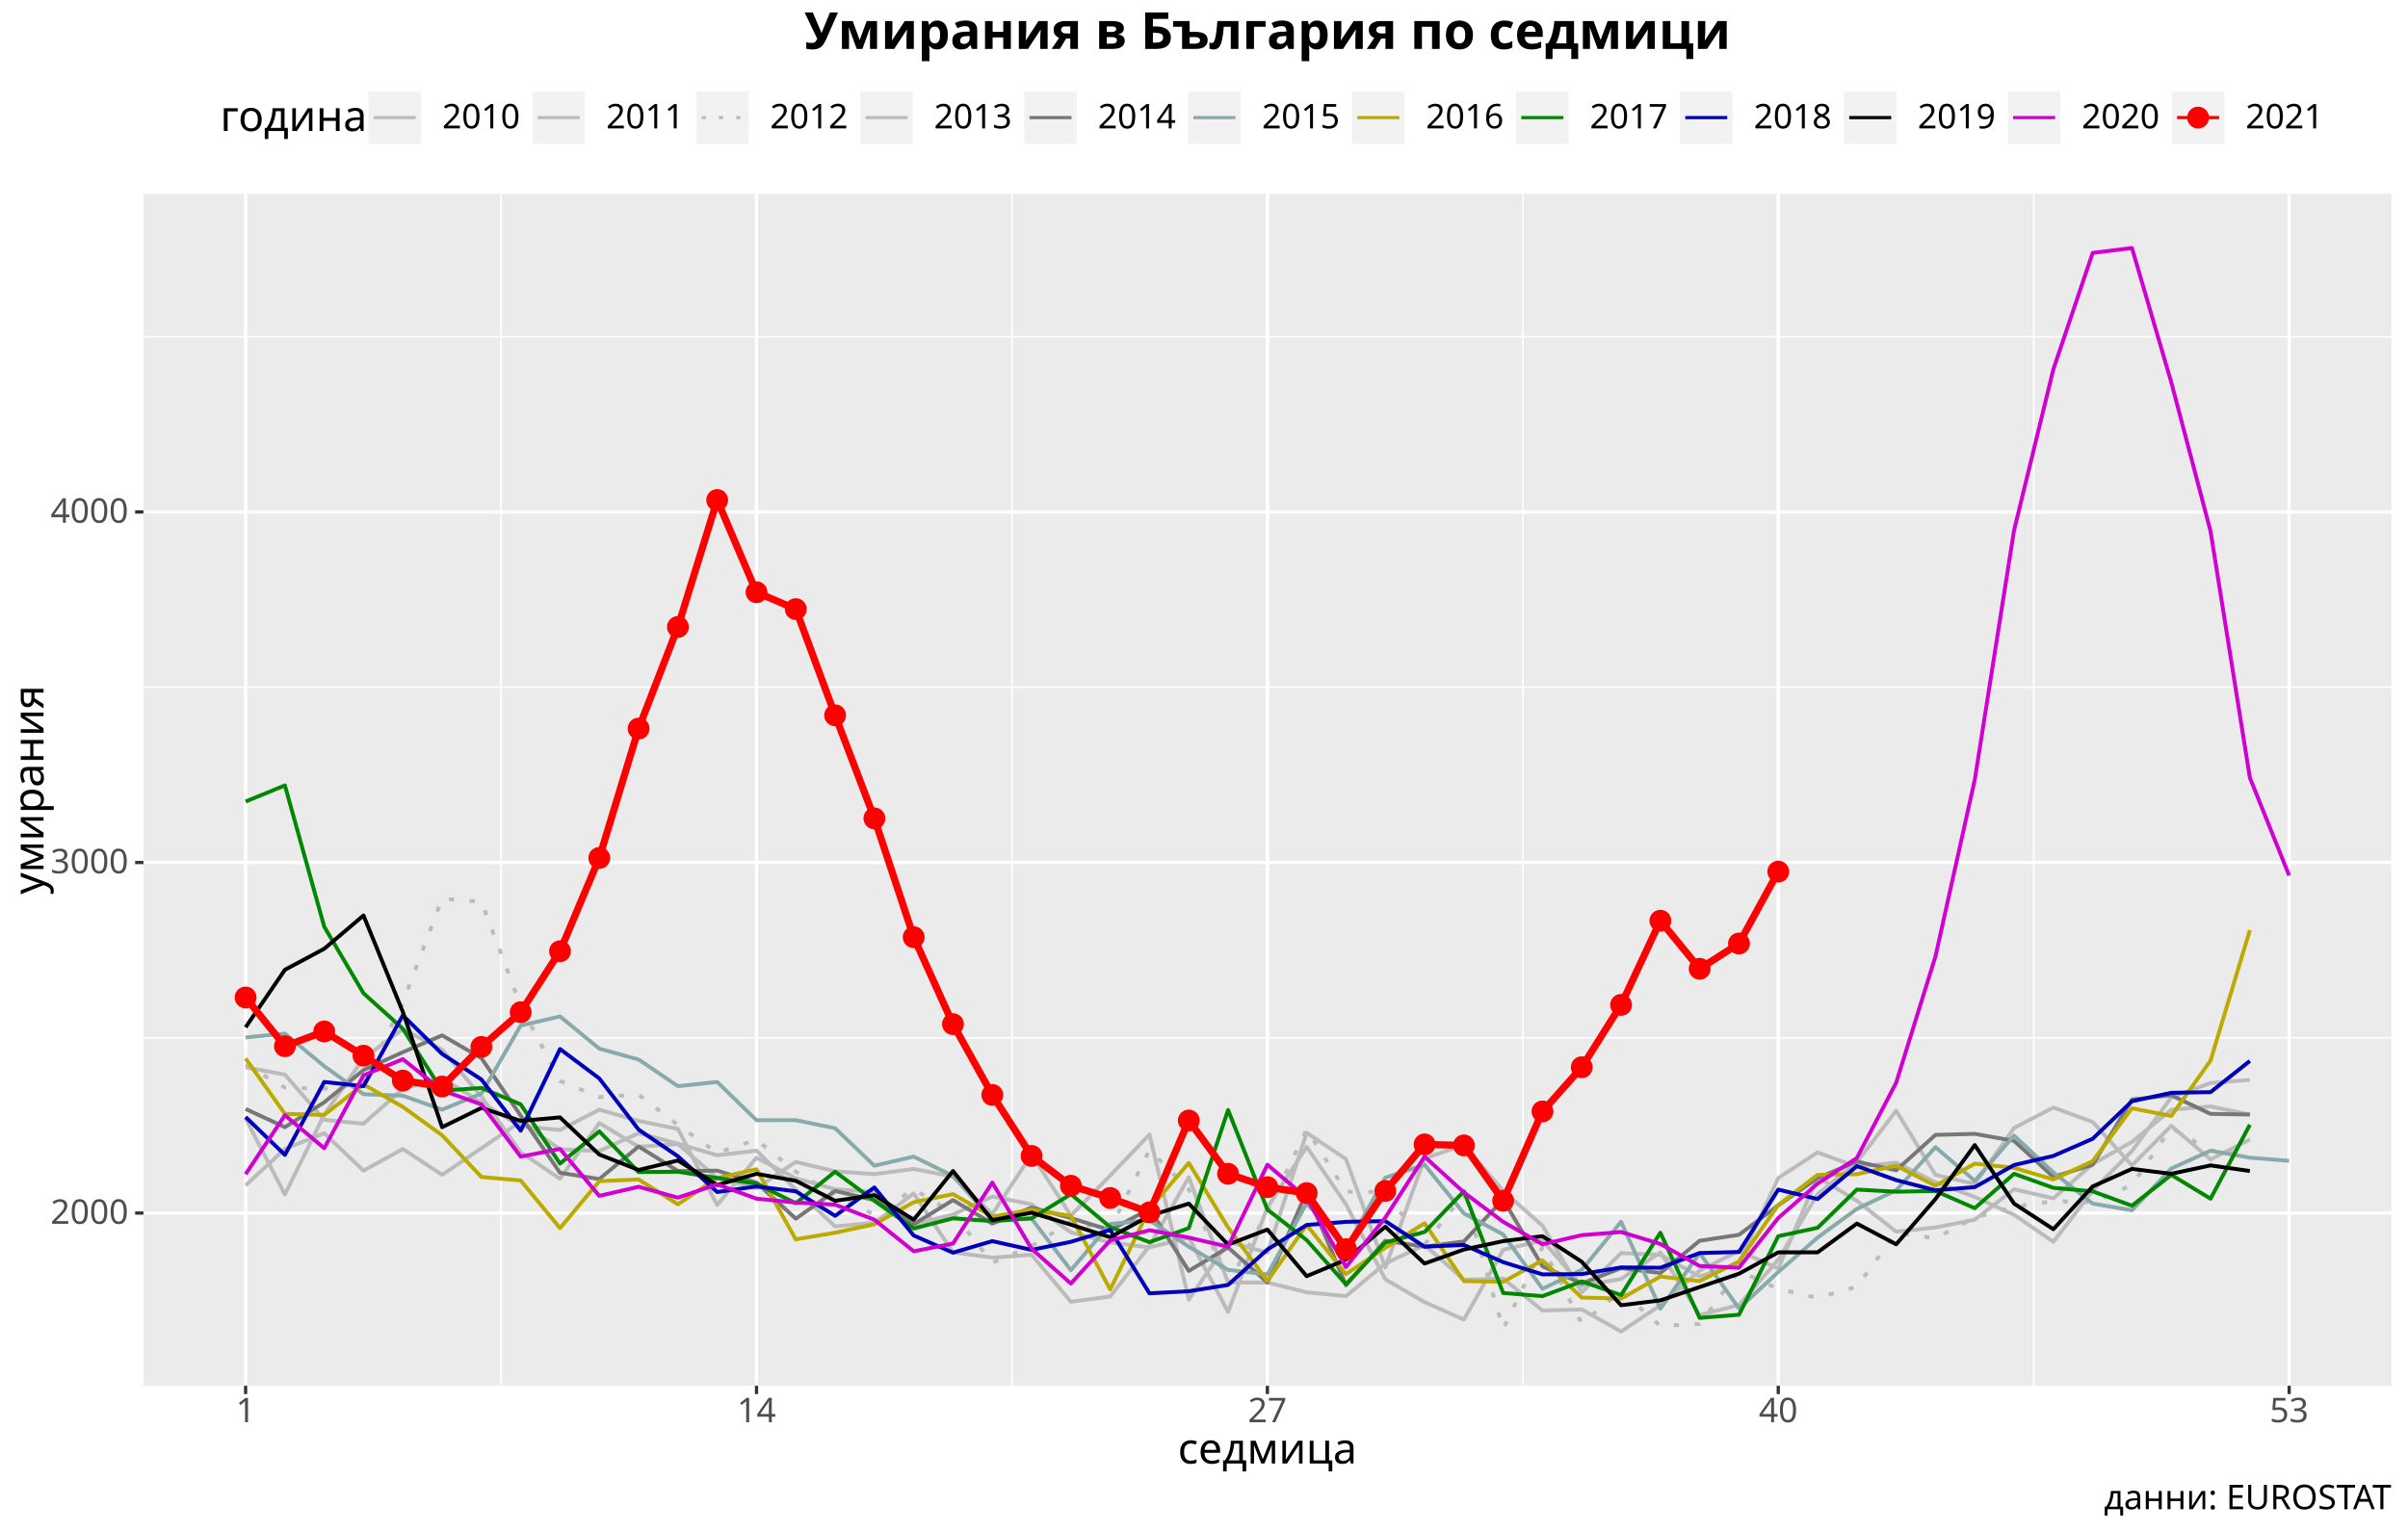
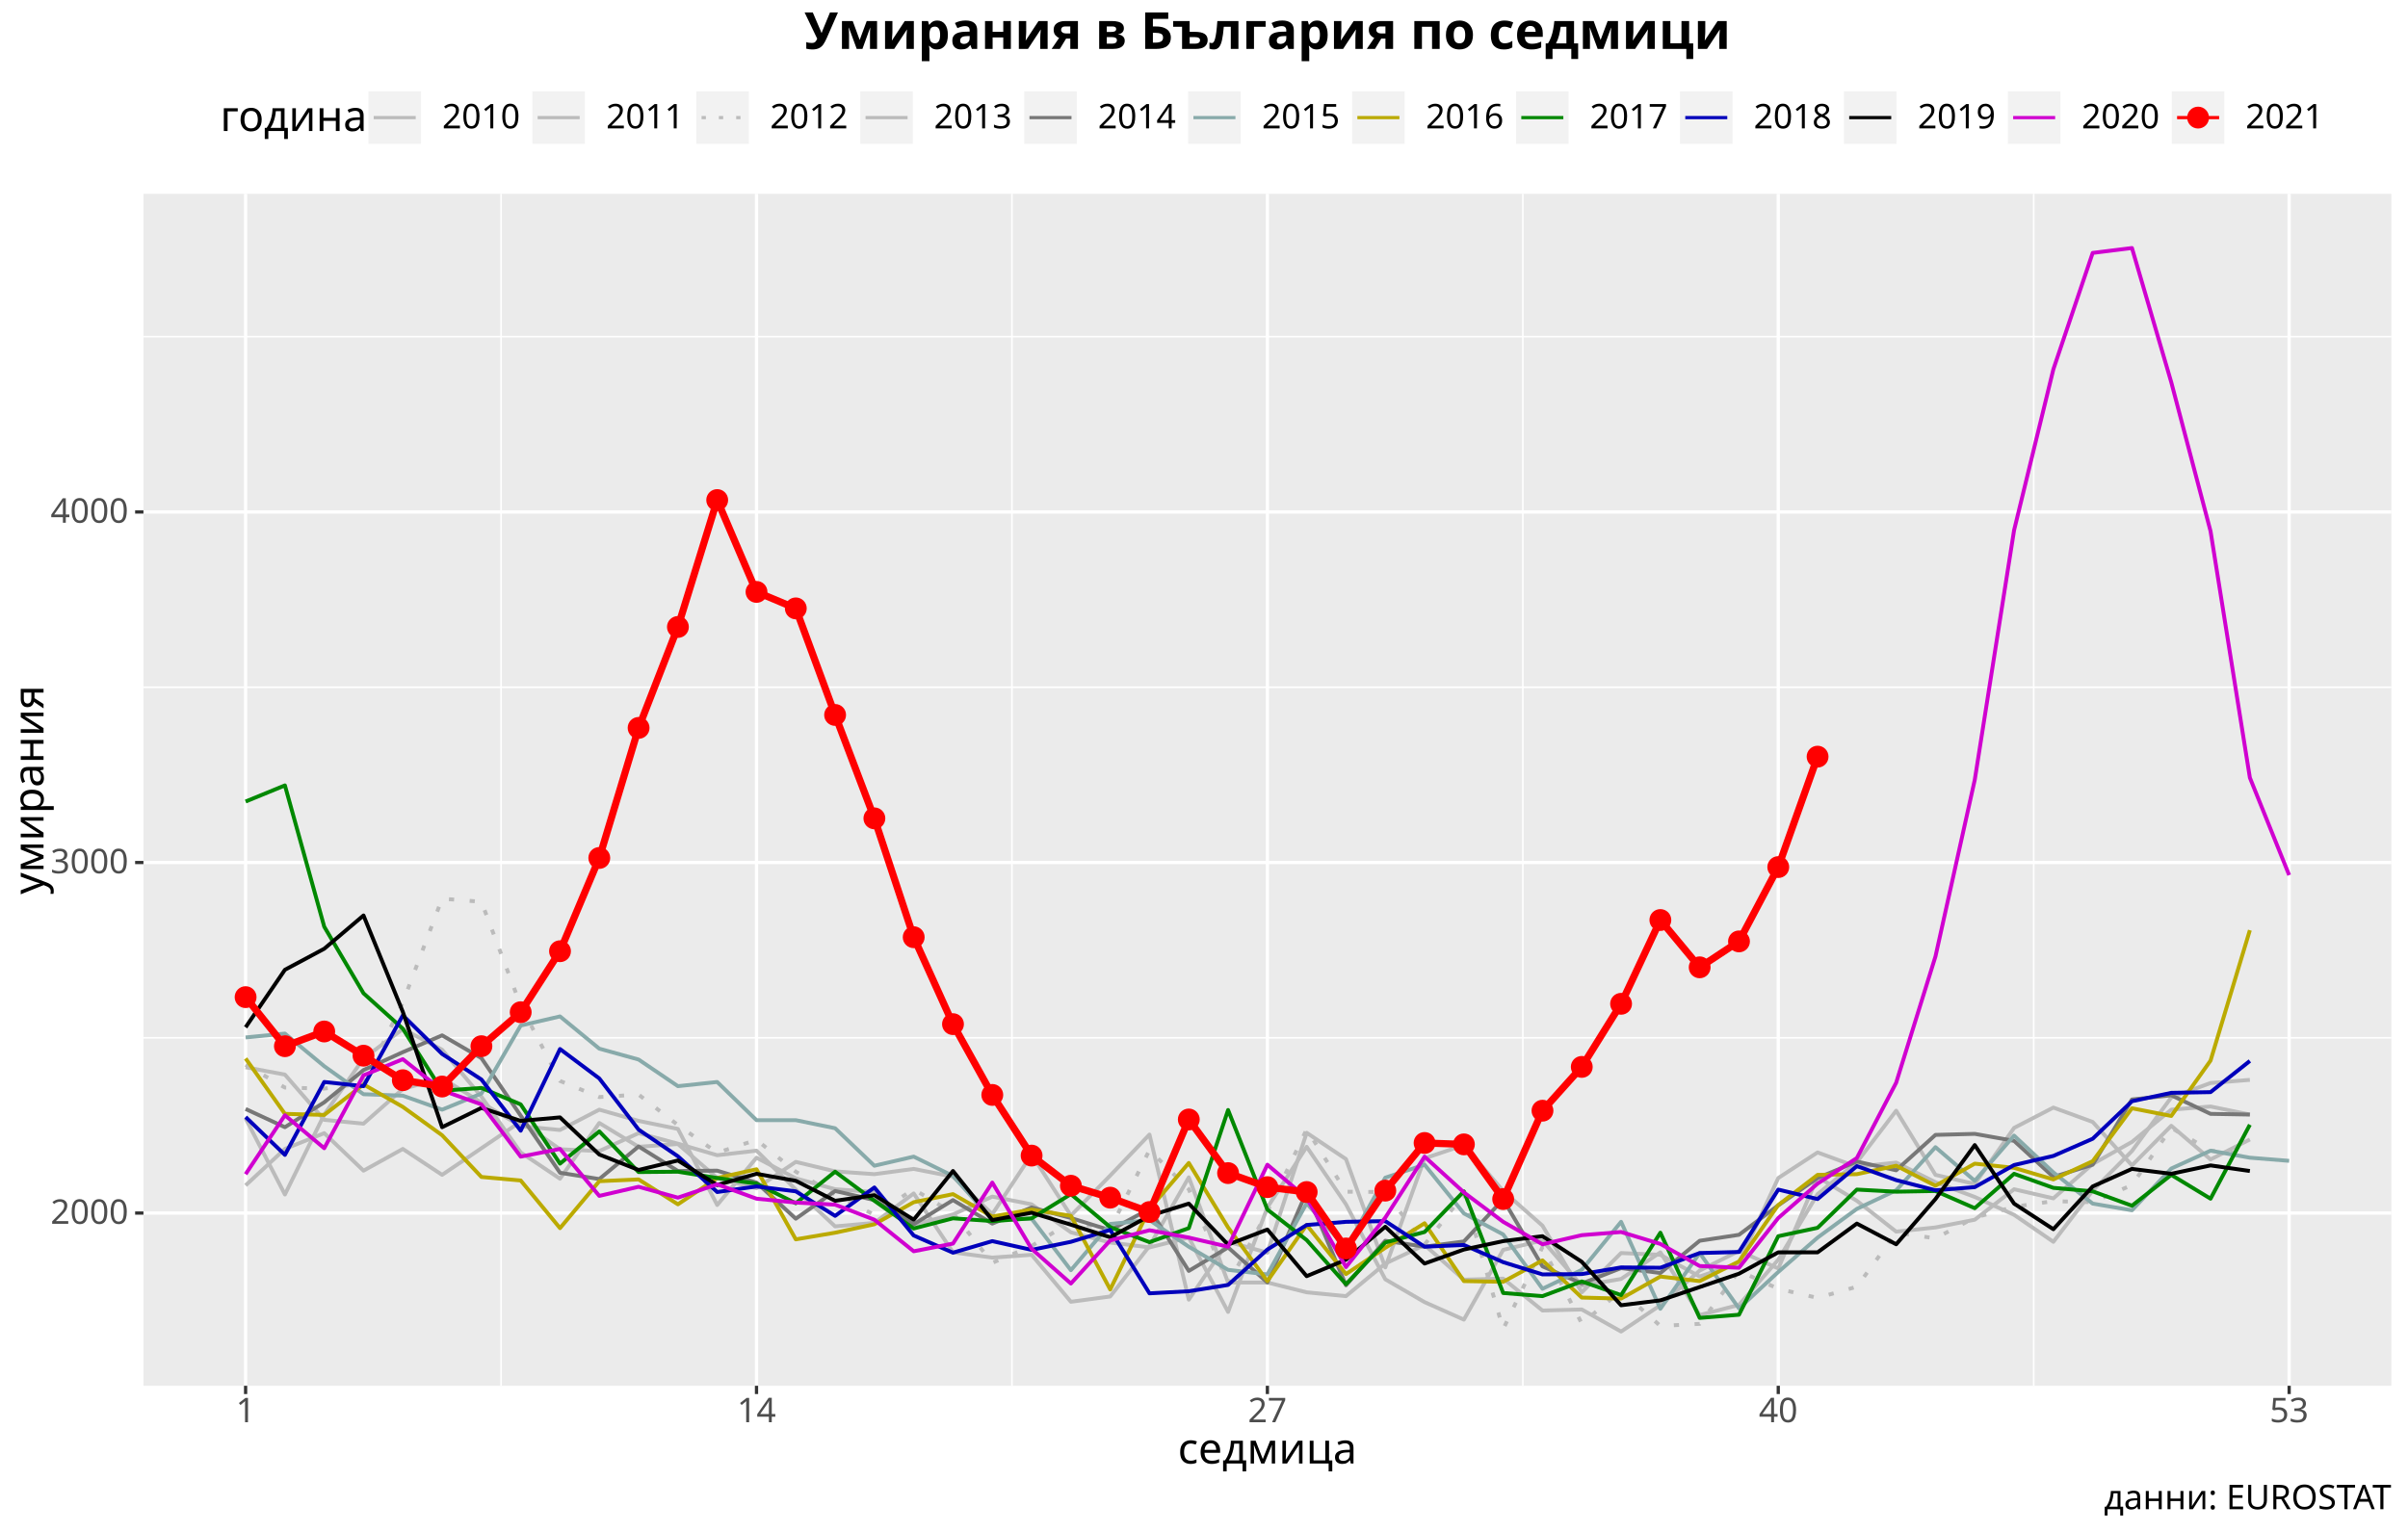
<svg xmlns="http://www.w3.org/2000/svg" class="svglite" viewBox="0 0 792.00 504.00">
  <defs>
    <style type="text/css">
    .svglite line, .svglite polyline, .svglite polygon, .svglite path, .svglite rect, .svglite circle {
      fill: none;
      stroke: #000000;
      stroke-linecap: round;
      stroke-linejoin: round;
      stroke-miterlimit: 10.00;
    }
  </style>
  </defs>
  <rect width="100%" height="100%" style="stroke: none; fill: #FFFFFF;" />
  <defs>
    <clipPath id="cpMC4wMHw3OTIuMDB8MC4wMHw1MDQuMDA=">
      <rect x="0.00" y="0.00" width="792.00" height="504.00" />
    </clipPath>
  </defs>
  <g clip-path="url(#cpMC4wMHw3OTIuMDB8MC4wMHw1MDQuMDA=)">
    <rect x="-0" y="-0" width="792.00" height="504.00" style="stroke-width: 1.07; stroke: #FFFFFF; fill: #FFFFFF;" />
  </g>
  <defs>
    <clipPath id="cpNDcuMTh8Nzg2LjUyfDYzLjc3fDQ1NS45MQ==">
      <rect x="47.18" y="63.77" width="739.34" height="392.14" />
    </clipPath>
  </defs>
  <g clip-path="url(#cpNDcuMTh8Nzg2LjUyfDYzLjc3fDQ1NS45MQ==)">
    <rect x="47.18" y="63.77" width="739.34" height="392.14" style="stroke-width: 1.07; stroke: none; fill: #EBEBEB;" />
    <polyline points="47.18,341.44 786.52,341.44 " style="stroke-width: 0.53; stroke: #FFFFFF; stroke-linecap: butt;" />
    <polyline points="47.18,226.11 786.52,226.11 " style="stroke-width: 0.53; stroke: #FFFFFF; stroke-linecap: butt;" />
    <polyline points="47.18,110.77 786.52,110.77 " style="stroke-width: 0.53; stroke: #FFFFFF; stroke-linecap: butt;" />
    <polyline points="164.80,455.91 164.80,63.77 " style="stroke-width: 0.53; stroke: #FFFFFF; stroke-linecap: butt;" />
    <polyline points="332.83,455.91 332.83,63.77 " style="stroke-width: 0.53; stroke: #FFFFFF; stroke-linecap: butt;" />
    <polyline points="500.87,455.91 500.87,63.77 " style="stroke-width: 0.53; stroke: #FFFFFF; stroke-linecap: butt;" />
    <polyline points="668.90,455.91 668.90,63.77 " style="stroke-width: 0.53; stroke: #FFFFFF; stroke-linecap: butt;" />
    <polyline points="47.18,399.10 786.52,399.10 " style="stroke-width: 1.07; stroke: #FFFFFF; stroke-linecap: butt;" />
    <polyline points="47.18,283.77 786.52,283.77 " style="stroke-width: 1.07; stroke: #FFFFFF; stroke-linecap: butt;" />
    <polyline points="47.18,168.44 786.52,168.44 " style="stroke-width: 1.07; stroke: #FFFFFF; stroke-linecap: butt;" />
    <polyline points="80.78,455.91 80.78,63.77 " style="stroke-width: 1.07; stroke: #FFFFFF; stroke-linecap: butt;" />
    <polyline points="248.82,455.91 248.82,63.77 " style="stroke-width: 1.07; stroke: #FFFFFF; stroke-linecap: butt;" />
    <polyline points="416.85,455.91 416.85,63.77 " style="stroke-width: 1.07; stroke: #FFFFFF; stroke-linecap: butt;" />
    <polyline points="584.88,455.91 584.88,63.77 " style="stroke-width: 1.07; stroke: #FFFFFF; stroke-linecap: butt;" />
    <polyline points="752.91,455.91 752.91,63.77 " style="stroke-width: 1.07; stroke: #FFFFFF; stroke-linecap: butt;" />
    <polyline points="80.78,367.96 93.71,392.99 106.64,366.69 119.56,348.24 132.49,338.55 145.41,345.36 158.34,360.81 171.26,379.15 184.19,387.80 197.11,369.46 210.04,377.30 222.97,376.38 235.89,387.57 248.82,390.91 261.74,382.26 274.67,385.38 287.59,386.30 300.52,384.57 313.44,387.11 326.37,399.45 339.30,379.84 352.22,399.91 365.15,386.76 378.07,373.27 391.00,427.59 403.92,408.56 416.85,412.13 429.77,372.69 442.70,381.34 455.63,416.98 468.55,381.11 481.48,376.73 494.40,391.84 507.33,403.25 520.25,425.17 533.18,412.25 546.10,412.83 559.03,419.98 571.96,415.48 584.88,387.57 597.81,379.15 610.73,383.88 623.66,382.49 636.58,388.95 649.51,393.80 662.44,399.68 675.36,408.56 688.29,391.72 701.21,378.69 714.14,361.04 727.06,356.31 739.99,355.28 " style="stroke-width: 1.28; stroke: #BBBBBB; stroke-linecap: butt;" />
    <polyline points="80.78,351.12 93.71,353.55 106.64,368.42 119.56,369.69 132.49,358.27 145.41,354.70 158.34,362.77 171.26,370.50 184.19,371.77 197.11,365.08 210.04,368.77 222.97,371.42 235.89,396.45 248.82,380.88 261.74,387.68 274.67,391.26 287.59,392.18 300.52,402.91 313.44,399.56 326.37,393.68 339.30,396.22 352.22,405.44 365.15,408.79 378.07,410.40 391.00,407.17 403.92,431.62 416.85,397.26 429.77,377.30 442.70,396.22 455.63,420.90 468.55,428.40 481.48,434.16 494.40,411.21 507.33,408.10 520.25,422.97 533.18,420.78 546.10,412.02 559.03,432.66 571.96,429.32 584.88,414.44 597.81,392.87 610.73,382.38 623.66,365.42 636.58,386.53 649.51,389.53 662.44,371.08 675.36,364.39 688.29,369.12 701.21,383.42 714.14,370.38 727.06,381.46 739.99,374.88 " style="stroke-width: 1.28; stroke: #BBBBBB; stroke-linecap: butt;" />
    <polyline points="80.78,350.32 93.71,357.81 106.64,358.16 119.56,356.43 132.49,329.79 145.41,295.65 158.34,296.69 171.26,330.83 184.19,355.62 197.11,360.93 210.04,360.12 222.97,370.15 235.89,379.26 248.82,375.00 261.74,385.49 274.67,392.99 287.59,399.68 300.52,391.26 313.44,399.10 326.37,415.48 339.30,409.94 352.22,401.98 365.15,404.41 378.07,378.34 391.00,391.26 403.92,422.40 416.85,398.64 429.77,371.54 442.70,392.07 455.63,392.18 468.55,409.48 481.48,392.87 494.40,437.28 507.33,410.29 520.25,435.43 533.18,424.70 546.10,436.24 559.03,435.55 571.96,418.13 584.88,424.01 597.81,427.01 610.73,423.32 623.66,405.56 636.58,407.41 649.51,400.60 662.44,397.03 675.36,395.18 688.29,395.53 701.21,389.87 714.14,371.08 727.06,378.57 739.99,379.73 " style="stroke-width: 1.28; stroke: #BBBBBB; stroke-dasharray: 1.71,5.12; stroke-linecap: butt;" />
    <polyline points="80.78,389.99 93.71,378.00 106.64,372.81 119.56,385.15 132.49,378.00 145.41,386.53 158.34,377.77 171.26,369.00 184.19,378.11 197.11,378.69 210.04,372.81 222.97,376.27 235.89,380.07 248.82,378.57 261.74,391.37 274.67,403.48 287.59,402.33 300.52,392.64 313.44,412.02 326.37,413.75 339.30,412.83 352.22,428.28 365.15,426.55 378.07,409.94 391.00,387.34 403.92,421.94 416.85,421.94 429.77,425.17 442.70,426.43 455.63,415.71 468.55,409.60 481.48,421.01 494.40,420.67 507.33,431.16 520.25,430.82 533.18,438.08 546.10,429.43 559.03,418.02 571.96,411.56 584.88,417.32 597.81,387.22 610.73,395.06 623.66,405.21 636.58,403.83 649.51,401.29 662.44,391.26 675.36,394.26 688.29,382.96 701.21,375.69 714.14,365.08 727.06,364.04 739.99,366.69 " style="stroke-width: 1.28; stroke: #BBBBBB; stroke-linecap: butt;" />
    <polyline points="80.78,364.85 93.71,370.85 106.64,362.66 119.56,352.05 132.49,346.16 145.41,340.63 158.34,348.13 171.26,367.04 184.19,385.84 197.11,387.91 210.04,377.19 222.97,385.26 235.89,385.15 248.82,389.07 261.74,400.95 274.67,391.84 287.59,394.83 300.52,402.79 313.44,394.83 326.37,402.56 339.30,397.26 352.22,400.72 365.15,404.75 378.07,397.72 391.00,418.13 403.92,410.40 416.85,421.94 429.77,392.07 442.70,422.86 455.63,408.21 468.55,410.17 481.48,408.44 494.40,394.60 507.33,416.63 520.25,422.28 533.18,417.21 546.10,418.82 559.03,408.21 571.96,406.25 584.88,396.56 597.81,387.57 610.73,382.15 623.66,385.03 636.58,373.38 649.51,373.04 662.44,375.34 675.36,387.22 688.29,383.19 701.21,361.73 714.14,360.35 727.06,366.46 739.99,366.69 " style="stroke-width: 1.28; stroke: #777777; stroke-linecap: butt;" />
    <polyline points="80.78,341.32 93.71,340.05 106.64,350.78 119.56,360.00 132.49,360.47 145.41,365.08 158.34,359.77 171.26,337.40 184.19,334.40 197.11,345.01 210.04,348.59 222.97,357.35 235.89,355.97 248.82,368.54 261.74,368.54 274.67,371.19 287.59,383.53 300.52,380.53 313.44,386.88 326.37,401.29 339.30,400.95 352.22,417.90 365.15,402.68 378.07,401.41 391.00,410.17 403.92,417.78 416.85,419.28 429.77,395.87 442.70,410.63 455.63,387.45 468.55,383.19 481.48,399.22 494.40,406.14 507.33,424.01 520.25,417.78 533.18,401.98 546.10,430.59 559.03,412.25 571.96,430.47 584.88,418.48 597.81,407.17 610.73,397.72 623.66,391.60 636.58,377.42 649.51,388.49 662.44,373.61 675.36,385.72 688.29,395.99 701.21,398.18 714.14,384.45 727.06,378.57 739.99,380.88 752.91,381.92 " style="stroke-width: 1.28; stroke: #88AAAA; stroke-linecap: butt;" />
    <polyline points="80.78,348.24 93.71,366.46 106.64,366.81 119.56,356.78 132.49,364.16 145.41,373.50 158.34,387.22 171.26,388.38 184.19,404.06 197.11,388.61 210.04,388.03 222.97,396.22 235.89,387.57 248.82,384.69 261.74,407.75 274.67,405.56 287.59,402.79 300.52,395.53 313.44,392.87 326.37,400.25 339.30,397.95 352.22,400.02 365.15,424.24 378.07,397.72 391.00,382.61 403.92,403.83 416.85,421.48 429.77,403.02 442.70,419.17 455.63,410.52 468.55,402.45 481.48,421.48 494.40,421.71 507.33,414.67 520.25,426.90 533.18,427.24 546.10,419.98 559.03,421.48 571.96,415.02 584.88,396.45 597.81,386.53 610.73,386.30 623.66,383.53 636.58,390.11 649.51,382.84 662.44,384.22 675.36,388.03 688.29,382.03 701.21,364.62 714.14,367.15 727.06,348.93 739.99,306.03 " style="stroke-width: 1.28; stroke: #BBAA00; stroke-linecap: butt;" />
    <polyline points="80.78,263.70 93.71,258.40 106.64,304.88 119.56,326.79 132.49,338.44 145.41,358.85 158.34,357.93 171.26,363.35 184.19,382.84 197.11,372.23 210.04,385.61 222.97,385.49 235.89,387.57 248.82,389.41 261.74,395.87 274.67,385.49 287.59,395.06 300.52,404.18 313.44,400.83 326.37,401.75 339.30,400.83 352.22,392.87 365.15,403.71 378.07,408.67 391.00,404.06 403.92,365.19 416.85,397.95 429.77,407.98 442.70,422.51 455.63,408.79 468.55,405.33 481.48,391.95 494.40,425.40 507.33,426.43 520.25,421.59 533.18,426.09 546.10,405.56 559.03,433.59 571.96,432.55 584.88,406.71 597.81,403.95 610.73,391.37 623.66,392.07 636.58,391.84 649.51,397.49 662.44,386.18 675.36,390.80 688.29,391.95 701.21,396.68 714.14,386.53 727.06,394.37 739.99,370.04 " style="stroke-width: 1.28; stroke: #008800; stroke-linecap: butt;" />
    <polyline points="80.78,367.50 93.71,379.96 106.64,355.97 119.56,357.35 132.49,334.05 145.41,346.74 158.34,355.16 171.26,372.00 184.19,345.13 197.11,354.81 210.04,371.65 222.97,380.42 235.89,392.18 248.82,390.34 261.74,391.95 274.67,400.02 287.59,390.68 300.52,406.48 313.44,412.13 326.37,408.33 339.30,411.21 352.22,408.56 365.15,404.64 378.07,425.51 391.00,424.82 403.92,422.74 416.85,411.10 429.77,403.02 442.70,401.98 455.63,401.75 468.55,410.17 481.48,409.60 494.40,415.25 507.33,419.28 520.25,419.17 533.18,416.98 546.10,417.09 559.03,412.25 571.96,411.90 584.88,391.37 597.81,394.49 610.73,383.65 623.66,388.26 636.58,391.60 649.51,390.57 662.44,383.30 675.36,380.30 688.29,374.65 701.21,362.31 714.14,359.54 727.06,359.31 739.99,349.05 " style="stroke-width: 1.28; stroke: #0000BB; stroke-linecap: butt;" />
    <polyline points="80.78,337.98 93.71,319.06 106.64,312.14 119.56,301.19 132.49,332.90 145.41,370.85 158.34,364.50 171.26,368.77 184.19,367.62 197.11,379.84 210.04,384.92 222.97,381.80 235.89,389.87 248.82,386.18 261.74,388.49 274.67,395.06 287.59,393.22 300.52,401.29 313.44,385.26 326.37,401.41 339.30,398.99 352.22,402.91 365.15,407.06 378.07,400.02 391.00,395.99 403.92,409.48 416.85,404.52 429.77,419.86 442.70,414.44 455.63,403.60 468.55,415.71 481.48,411.10 494.40,408.33 507.33,406.71 520.25,415.13 533.18,429.43 546.10,427.82 559.03,423.44 571.96,419.05 584.88,412.02 597.81,412.02 610.73,402.56 623.66,409.37 636.58,394.49 649.51,376.73 662.44,395.99 675.36,404.41 688.29,390.34 701.21,384.57 714.14,386.18 727.06,383.42 739.99,385.26 " style="stroke-width: 1.28; stroke-linecap: butt;" />
-     <polyline points="80.78,386.30 93.71,366.92 106.64,377.77 119.56,353.78 132.49,348.47 145.41,358.74 158.34,363.35 171.26,380.53 184.19,378.00 197.11,393.45 210.04,390.45 222.97,394.03 235.89,389.64 248.82,394.37 261.74,395.64 274.67,396.33 287.59,401.29 300.52,411.67 313.44,409.14 326.37,389.07 339.30,410.87 352.22,422.28 365.15,408.10 378.07,404.75 391.00,407.17 403.92,410.17 416.85,383.19 429.77,394.14 442.70,416.86 455.63,400.60 468.55,380.53 481.48,392.30 494.40,401.98 507.33,409.37 520.25,406.37 533.18,405.33 546.10,409.25 559.03,416.52 571.96,417.09 584.88,400.72 597.81,389.41 610.73,380.99 623.66,356.20 636.58,314.68 649.51,256.55 662.44,174.44 675.36,121.50 688.29,83.21 701.21,81.60 714.14,125.77 727.06,174.78 739.99,255.86 752.91,288.04 " style="stroke-width: 1.28; stroke: #D000D0; stroke-linecap: butt;" />
-     <polyline points="80.78,328.17 93.71,344.20 106.64,339.36 119.56,347.32 132.49,355.51 145.41,357.47 158.34,344.43 171.26,333.02 184.19,312.95 197.11,282.27 210.04,239.71 222.97,206.27 235.89,164.52 248.82,194.85 261.74,200.39 274.67,235.33 287.59,269.24 300.52,308.34 313.44,336.94 326.37,360.23 339.30,380.30 352.22,390.11 365.15,394.14 378.07,398.87 391.00,368.65 403.92,386.18 416.85,390.57 429.77,392.53 442.70,410.98 455.63,391.84 468.55,376.50 481.48,376.84 494.40,395.06 507.33,365.66 520.25,351.12 533.18,330.60 546.10,302.92 559.03,318.72 571.96,310.41 584.88,286.77 " style="stroke-width: 2.35; stroke: #FF0000; stroke-linecap: butt;" />
-     <circle cx="80.78" cy="328.17" r="3.24" style="stroke-width: 0.71; stroke: #FF0000; fill: #FF0000;" />
+     <polyline points="80.78,386.30 93.71,366.92 106.64,377.77 119.56,353.78 132.49,348.47 145.41,358.74 158.34,363.35 171.26,380.53 184.19,378.00 197.11,393.45 210.04,390.45 222.97,394.03 235.89,389.64 248.82,394.37 261.74,395.64 274.67,396.33 287.59,401.29 300.52,411.67 313.44,409.14 326.37,389.07 339.30,410.87 352.22,422.28 365.15,408.10 378.07,404.75 391.00,407.17 403.92,410.17 416.85,383.19 429.77,394.14 442.70,416.86 455.63,400.60 468.55,380.53 481.48,392.30 494.40,401.98 507.33,409.37 520.25,406.37 533.18,405.33 546.10,409.25 559.03,416.52 571.96,417.09 584.88,400.72 597.81,389.41 610.73,380.99 623.66,356.20 636.58,314.68 649.51,256.55 662.44,174.44 675.36,121.50 688.29,83.21 701.21,81.60 714.14,125.77 727.06,174.78 739.99,255.86 752.91,287.92 " style="stroke-width: 1.28; stroke: #D000D0; stroke-linecap: butt;" />
+     <polyline points="80.78,328.06 93.71,344.20 106.64,339.36 119.56,347.32 132.49,355.39 145.41,357.47 158.34,344.20 171.26,333.02 184.19,312.95 197.11,282.27 210.04,239.48 222.97,206.27 235.89,164.52 248.82,194.74 261.74,200.16 274.67,235.22 287.59,269.24 300.52,308.34 313.44,336.94 326.37,360.23 339.30,380.19 352.22,390.11 365.15,394.03 378.07,398.76 391.00,368.31 403.92,385.95 416.85,390.57 429.77,392.18 442.70,410.75 455.63,391.72 468.55,376.04 481.48,376.50 494.40,394.49 507.33,365.42 520.25,351.01 533.18,330.25 546.10,302.69 559.03,318.25 571.96,309.72 584.88,285.27 597.81,248.94 " style="stroke-width: 2.35; stroke: #FF0000; stroke-linecap: butt;" />
+     <circle cx="80.78" cy="328.06" r="3.24" style="stroke-width: 0.71; stroke: #FF0000; fill: #FF0000;" />
    <circle cx="93.71" cy="344.20" r="3.24" style="stroke-width: 0.71; stroke: #FF0000; fill: #FF0000;" />
    <circle cx="106.64" cy="339.36" r="3.24" style="stroke-width: 0.71; stroke: #FF0000; fill: #FF0000;" />
    <circle cx="119.56" cy="347.32" r="3.24" style="stroke-width: 0.71; stroke: #FF0000; fill: #FF0000;" />
-     <circle cx="132.49" cy="355.51" r="3.24" style="stroke-width: 0.71; stroke: #FF0000; fill: #FF0000;" />
+     <circle cx="132.49" cy="355.39" r="3.24" style="stroke-width: 0.71; stroke: #FF0000; fill: #FF0000;" />
    <circle cx="145.41" cy="357.47" r="3.24" style="stroke-width: 0.71; stroke: #FF0000; fill: #FF0000;" />
-     <circle cx="158.34" cy="344.43" r="3.24" style="stroke-width: 0.71; stroke: #FF0000; fill: #FF0000;" />
+     <circle cx="158.34" cy="344.20" r="3.24" style="stroke-width: 0.71; stroke: #FF0000; fill: #FF0000;" />
    <circle cx="171.26" cy="333.02" r="3.24" style="stroke-width: 0.71; stroke: #FF0000; fill: #FF0000;" />
    <circle cx="184.19" cy="312.95" r="3.24" style="stroke-width: 0.71; stroke: #FF0000; fill: #FF0000;" />
    <circle cx="197.11" cy="282.27" r="3.24" style="stroke-width: 0.71; stroke: #FF0000; fill: #FF0000;" />
-     <circle cx="210.04" cy="239.71" r="3.24" style="stroke-width: 0.71; stroke: #FF0000; fill: #FF0000;" />
+     <circle cx="210.04" cy="239.48" r="3.24" style="stroke-width: 0.71; stroke: #FF0000; fill: #FF0000;" />
    <circle cx="222.97" cy="206.27" r="3.24" style="stroke-width: 0.71; stroke: #FF0000; fill: #FF0000;" />
    <circle cx="235.89" cy="164.52" r="3.24" style="stroke-width: 0.71; stroke: #FF0000; fill: #FF0000;" />
-     <circle cx="248.82" cy="194.85" r="3.24" style="stroke-width: 0.71; stroke: #FF0000; fill: #FF0000;" />
-     <circle cx="261.74" cy="200.39" r="3.24" style="stroke-width: 0.71; stroke: #FF0000; fill: #FF0000;" />
-     <circle cx="274.67" cy="235.33" r="3.24" style="stroke-width: 0.71; stroke: #FF0000; fill: #FF0000;" />
+     <circle cx="248.82" cy="194.74" r="3.24" style="stroke-width: 0.71; stroke: #FF0000; fill: #FF0000;" />
+     <circle cx="261.74" cy="200.16" r="3.24" style="stroke-width: 0.71; stroke: #FF0000; fill: #FF0000;" />
+     <circle cx="274.67" cy="235.22" r="3.24" style="stroke-width: 0.71; stroke: #FF0000; fill: #FF0000;" />
    <circle cx="287.59" cy="269.24" r="3.24" style="stroke-width: 0.71; stroke: #FF0000; fill: #FF0000;" />
    <circle cx="300.52" cy="308.34" r="3.24" style="stroke-width: 0.71; stroke: #FF0000; fill: #FF0000;" />
    <circle cx="313.44" cy="336.94" r="3.24" style="stroke-width: 0.71; stroke: #FF0000; fill: #FF0000;" />
    <circle cx="326.37" cy="360.23" r="3.24" style="stroke-width: 0.71; stroke: #FF0000; fill: #FF0000;" />
-     <circle cx="339.30" cy="380.30" r="3.24" style="stroke-width: 0.71; stroke: #FF0000; fill: #FF0000;" />
+     <circle cx="339.30" cy="380.19" r="3.24" style="stroke-width: 0.71; stroke: #FF0000; fill: #FF0000;" />
    <circle cx="352.22" cy="390.11" r="3.24" style="stroke-width: 0.71; stroke: #FF0000; fill: #FF0000;" />
-     <circle cx="365.15" cy="394.14" r="3.24" style="stroke-width: 0.71; stroke: #FF0000; fill: #FF0000;" />
-     <circle cx="378.07" cy="398.87" r="3.24" style="stroke-width: 0.71; stroke: #FF0000; fill: #FF0000;" />
-     <circle cx="391.00" cy="368.65" r="3.24" style="stroke-width: 0.71; stroke: #FF0000; fill: #FF0000;" />
-     <circle cx="403.92" cy="386.18" r="3.24" style="stroke-width: 0.71; stroke: #FF0000; fill: #FF0000;" />
+     <circle cx="365.15" cy="394.03" r="3.24" style="stroke-width: 0.71; stroke: #FF0000; fill: #FF0000;" />
+     <circle cx="378.07" cy="398.76" r="3.24" style="stroke-width: 0.71; stroke: #FF0000; fill: #FF0000;" />
+     <circle cx="391.00" cy="368.31" r="3.24" style="stroke-width: 0.71; stroke: #FF0000; fill: #FF0000;" />
+     <circle cx="403.92" cy="385.95" r="3.24" style="stroke-width: 0.71; stroke: #FF0000; fill: #FF0000;" />
    <circle cx="416.85" cy="390.57" r="3.24" style="stroke-width: 0.71; stroke: #FF0000; fill: #FF0000;" />
-     <circle cx="429.77" cy="392.53" r="3.24" style="stroke-width: 0.71; stroke: #FF0000; fill: #FF0000;" />
-     <circle cx="442.70" cy="410.98" r="3.24" style="stroke-width: 0.71; stroke: #FF0000; fill: #FF0000;" />
-     <circle cx="455.63" cy="391.84" r="3.24" style="stroke-width: 0.71; stroke: #FF0000; fill: #FF0000;" />
-     <circle cx="468.55" cy="376.50" r="3.24" style="stroke-width: 0.71; stroke: #FF0000; fill: #FF0000;" />
-     <circle cx="481.48" cy="376.84" r="3.24" style="stroke-width: 0.71; stroke: #FF0000; fill: #FF0000;" />
-     <circle cx="494.40" cy="395.06" r="3.24" style="stroke-width: 0.71; stroke: #FF0000; fill: #FF0000;" />
-     <circle cx="507.33" cy="365.66" r="3.24" style="stroke-width: 0.71; stroke: #FF0000; fill: #FF0000;" />
-     <circle cx="520.25" cy="351.12" r="3.24" style="stroke-width: 0.71; stroke: #FF0000; fill: #FF0000;" />
-     <circle cx="533.18" cy="330.60" r="3.24" style="stroke-width: 0.71; stroke: #FF0000; fill: #FF0000;" />
-     <circle cx="546.10" cy="302.92" r="3.24" style="stroke-width: 0.71; stroke: #FF0000; fill: #FF0000;" />
-     <circle cx="559.03" cy="318.72" r="3.24" style="stroke-width: 0.71; stroke: #FF0000; fill: #FF0000;" />
-     <circle cx="571.96" cy="310.41" r="3.24" style="stroke-width: 0.71; stroke: #FF0000; fill: #FF0000;" />
-     <circle cx="584.88" cy="286.77" r="3.24" style="stroke-width: 0.71; stroke: #FF0000; fill: #FF0000;" />
+     <circle cx="429.77" cy="392.18" r="3.24" style="stroke-width: 0.71; stroke: #FF0000; fill: #FF0000;" />
+     <circle cx="442.70" cy="410.75" r="3.24" style="stroke-width: 0.71; stroke: #FF0000; fill: #FF0000;" />
+     <circle cx="455.63" cy="391.72" r="3.24" style="stroke-width: 0.71; stroke: #FF0000; fill: #FF0000;" />
+     <circle cx="468.55" cy="376.04" r="3.24" style="stroke-width: 0.71; stroke: #FF0000; fill: #FF0000;" />
+     <circle cx="481.48" cy="376.50" r="3.24" style="stroke-width: 0.71; stroke: #FF0000; fill: #FF0000;" />
+     <circle cx="494.40" cy="394.49" r="3.24" style="stroke-width: 0.71; stroke: #FF0000; fill: #FF0000;" />
+     <circle cx="507.33" cy="365.42" r="3.24" style="stroke-width: 0.71; stroke: #FF0000; fill: #FF0000;" />
+     <circle cx="520.25" cy="351.01" r="3.24" style="stroke-width: 0.71; stroke: #FF0000; fill: #FF0000;" />
+     <circle cx="533.18" cy="330.25" r="3.24" style="stroke-width: 0.71; stroke: #FF0000; fill: #FF0000;" />
+     <circle cx="546.10" cy="302.69" r="3.24" style="stroke-width: 0.71; stroke: #FF0000; fill: #FF0000;" />
+     <circle cx="559.03" cy="318.25" r="3.24" style="stroke-width: 0.71; stroke: #FF0000; fill: #FF0000;" />
+     <circle cx="571.96" cy="309.72" r="3.24" style="stroke-width: 0.71; stroke: #FF0000; fill: #FF0000;" />
+     <circle cx="584.88" cy="285.27" r="3.24" style="stroke-width: 0.71; stroke: #FF0000; fill: #FF0000;" />
+     <circle cx="597.81" cy="248.94" r="3.24" style="stroke-width: 0.71; stroke: #FF0000; fill: #FF0000;" />
  </g>
  <g clip-path="url(#cpMC4wMHw3OTIuMDB8MC4wMHw1MDQuMDA=)">
    <text x="42.25" y="402.64" text-anchor="end" style="font-size: 11.20px; fill: #4D4D4D; font-family: Calibri;" textLength="22.69px" lengthAdjust="spacingAndGlyphs">2000</text>
    <text x="42.25" y="287.31" text-anchor="end" style="font-size: 11.20px; fill: #4D4D4D; font-family: Calibri;" textLength="22.69px" lengthAdjust="spacingAndGlyphs">3000</text>
    <text x="42.25" y="171.98" text-anchor="end" style="font-size: 11.20px; fill: #4D4D4D; font-family: Calibri;" textLength="22.69px" lengthAdjust="spacingAndGlyphs">4000</text>
    <polyline points="44.44,399.10 47.18,399.10 " style="stroke-width: 1.07; stroke: #333333; stroke-linecap: butt;" />
    <polyline points="44.44,283.77 47.18,283.77 " style="stroke-width: 1.07; stroke: #333333; stroke-linecap: butt;" />
    <polyline points="44.44,168.44 47.18,168.44 " style="stroke-width: 1.07; stroke: #333333; stroke-linecap: butt;" />
    <polyline points="80.78,458.65 80.78,455.91 " style="stroke-width: 1.07; stroke: #333333; stroke-linecap: butt;" />
    <polyline points="248.82,458.65 248.82,455.91 " style="stroke-width: 1.07; stroke: #333333; stroke-linecap: butt;" />
    <polyline points="416.85,458.65 416.85,455.91 " style="stroke-width: 1.07; stroke: #333333; stroke-linecap: butt;" />
    <polyline points="584.88,458.65 584.88,455.91 " style="stroke-width: 1.07; stroke: #333333; stroke-linecap: butt;" />
    <polyline points="752.91,458.65 752.91,455.91 " style="stroke-width: 1.07; stroke: #333333; stroke-linecap: butt;" />
    <text x="80.78" y="467.91" text-anchor="middle" style="font-size: 11.20px; fill: #4D4D4D; font-family: Calibri;" textLength="5.67px" lengthAdjust="spacingAndGlyphs">1</text>
    <text x="248.82" y="467.91" text-anchor="middle" style="font-size: 11.20px; fill: #4D4D4D; font-family: Calibri;" textLength="11.35px" lengthAdjust="spacingAndGlyphs">14</text>
    <text x="416.85" y="467.91" text-anchor="middle" style="font-size: 11.20px; fill: #4D4D4D; font-family: Calibri;" textLength="11.35px" lengthAdjust="spacingAndGlyphs">27</text>
    <text x="584.88" y="467.91" text-anchor="middle" style="font-size: 11.20px; fill: #4D4D4D; font-family: Calibri;" textLength="11.35px" lengthAdjust="spacingAndGlyphs">40</text>
    <text x="752.91" y="467.91" text-anchor="middle" style="font-size: 11.20px; fill: #4D4D4D; font-family: Calibri;" textLength="11.35px" lengthAdjust="spacingAndGlyphs">53</text>
    <text x="416.85" y="481.49" text-anchor="middle" style="font-size: 14.00px; font-family: Calibri;" textLength="52.01px" lengthAdjust="spacingAndGlyphs">седмица</text>
    <text transform="translate(14.32,259.84) rotate(-90)" text-anchor="middle" style="font-size: 14.00px; font-family: Calibri;" textLength="59.11px" lengthAdjust="spacingAndGlyphs">умирания</text>
    <rect x="66.95" y="24.57" width="699.81" height="28.24" style="stroke-width: 1.07; stroke: none; fill: #FFFFFF;" />
    <text x="72.43" y="43.11" style="font-size: 14.00px; font-family: Calibri;" textLength="41.78px" lengthAdjust="spacingAndGlyphs">година</text>
    <rect x="121.18" y="30.05" width="17.28" height="17.28" style="stroke-width: 1.07; stroke: none; fill: #F2F2F2;" />
    <line x1="122.91" y1="38.69" x2="136.73" y2="38.69" style="stroke-width: 1.07; stroke: #BBBBBB; stroke-linecap: butt;" />
    <rect x="175.10" y="30.05" width="17.28" height="17.28" style="stroke-width: 1.07; stroke: none; fill: #F2F2F2;" />
    <line x1="176.83" y1="38.69" x2="190.66" y2="38.69" style="stroke-width: 1.07; stroke: #BBBBBB; stroke-linecap: butt;" />
    <rect x="229.03" y="30.05" width="17.28" height="17.28" style="stroke-width: 1.07; stroke: none; fill: #F2F2F2;" />
    <line x1="230.75" y1="38.69" x2="244.58" y2="38.69" style="stroke-width: 1.07; stroke: #BBBBBB; stroke-dasharray: 1.42,4.27; stroke-linecap: butt;" />
    <rect x="282.95" y="30.05" width="17.28" height="17.28" style="stroke-width: 1.07; stroke: none; fill: #F2F2F2;" />
    <line x1="284.68" y1="38.69" x2="298.50" y2="38.69" style="stroke-width: 1.07; stroke: #BBBBBB; stroke-linecap: butt;" />
    <rect x="336.87" y="30.05" width="17.28" height="17.28" style="stroke-width: 1.07; stroke: none; fill: #F2F2F2;" />
    <line x1="338.60" y1="38.69" x2="352.42" y2="38.69" style="stroke-width: 1.07; stroke: #777777; stroke-linecap: butt;" />
    <rect x="390.79" y="30.05" width="17.28" height="17.28" style="stroke-width: 1.07; stroke: none; fill: #F2F2F2;" />
    <line x1="392.52" y1="38.69" x2="406.34" y2="38.69" style="stroke-width: 1.07; stroke: #88AAAA; stroke-linecap: butt;" />
    <rect x="444.71" y="30.05" width="17.28" height="17.28" style="stroke-width: 1.07; stroke: none; fill: #F2F2F2;" />
    <line x1="446.44" y1="38.69" x2="460.27" y2="38.69" style="stroke-width: 1.07; stroke: #BBAA00; stroke-linecap: butt;" />
    <rect x="498.64" y="30.05" width="17.28" height="17.28" style="stroke-width: 1.07; stroke: none; fill: #F2F2F2;" />
    <line x1="500.36" y1="38.69" x2="514.19" y2="38.69" style="stroke-width: 1.07; stroke: #008800; stroke-linecap: butt;" />
    <rect x="552.56" y="30.05" width="17.28" height="17.28" style="stroke-width: 1.07; stroke: none; fill: #F2F2F2;" />
    <line x1="554.29" y1="38.69" x2="568.11" y2="38.69" style="stroke-width: 1.07; stroke: #0000BB; stroke-linecap: butt;" />
    <rect x="606.48" y="30.05" width="17.28" height="17.28" style="stroke-width: 1.07; stroke: none; fill: #F2F2F2;" />
    <line x1="608.21" y1="38.69" x2="622.03" y2="38.69" style="stroke-width: 1.07; stroke-linecap: butt;" />
    <rect x="660.40" y="30.05" width="17.28" height="17.28" style="stroke-width: 1.07; stroke: none; fill: #F2F2F2;" />
    <line x1="662.13" y1="38.69" x2="675.95" y2="38.69" style="stroke-width: 1.07; stroke: #D000D0; stroke-linecap: butt;" />
    <rect x="714.32" y="30.05" width="17.28" height="17.28" style="stroke-width: 1.07; stroke: none; fill: #F2F2F2;" />
    <line x1="716.05" y1="38.69" x2="729.88" y2="38.69" style="stroke-width: 1.07; stroke: #FF0000; stroke-linecap: butt;" />
    <circle cx="722.96" cy="38.69" r="3.24" style="stroke-width: 0.71; stroke: #FF0000; fill: #FF0000;" />
    <text x="145.44" y="42.23" style="font-size: 11.20px; font-family: Calibri;" textLength="22.69px" lengthAdjust="spacingAndGlyphs">2010</text>
    <text x="199.36" y="42.23" style="font-size: 11.20px; font-family: Calibri;" textLength="22.69px" lengthAdjust="spacingAndGlyphs">2011</text>
    <text x="253.28" y="42.23" style="font-size: 11.20px; font-family: Calibri;" textLength="22.69px" lengthAdjust="spacingAndGlyphs">2012</text>
    <text x="307.20" y="42.23" style="font-size: 11.20px; font-family: Calibri;" textLength="22.69px" lengthAdjust="spacingAndGlyphs">2013</text>
    <text x="361.12" y="42.23" style="font-size: 11.20px; font-family: Calibri;" textLength="22.69px" lengthAdjust="spacingAndGlyphs">2014</text>
    <text x="415.05" y="42.23" style="font-size: 11.20px; font-family: Calibri;" textLength="22.69px" lengthAdjust="spacingAndGlyphs">2015</text>
    <text x="468.97" y="42.23" style="font-size: 11.20px; font-family: Calibri;" textLength="22.69px" lengthAdjust="spacingAndGlyphs">2016</text>
    <text x="522.89" y="42.23" style="font-size: 11.20px; font-family: Calibri;" textLength="22.69px" lengthAdjust="spacingAndGlyphs">2017</text>
    <text x="576.81" y="42.23" style="font-size: 11.20px; font-family: Calibri;" textLength="22.69px" lengthAdjust="spacingAndGlyphs">2018</text>
    <text x="630.73" y="42.23" style="font-size: 11.20px; font-family: Calibri;" textLength="22.69px" lengthAdjust="spacingAndGlyphs">2019</text>
    <text x="684.66" y="42.23" style="font-size: 11.20px; font-family: Calibri;" textLength="22.69px" lengthAdjust="spacingAndGlyphs">2020</text>
    <text x="738.58" y="42.23" style="font-size: 11.20px; font-family: Calibri;" textLength="22.69px" lengthAdjust="spacingAndGlyphs">2021</text>
    <text x="416.85" y="16.10" text-anchor="middle" style="font-size: 16.80px; font-weight: bold; font-family: Calibri;" textLength="250.11px" lengthAdjust="spacingAndGlyphs">Умирания в България по седмици</text>
    <text x="786.52" y="496.53" text-anchor="end" style="font-size: 11.20px; font-family: Calibri;" textLength="82.91px" lengthAdjust="spacingAndGlyphs">данни: EUROSTAT</text>
  </g>
</svg>
